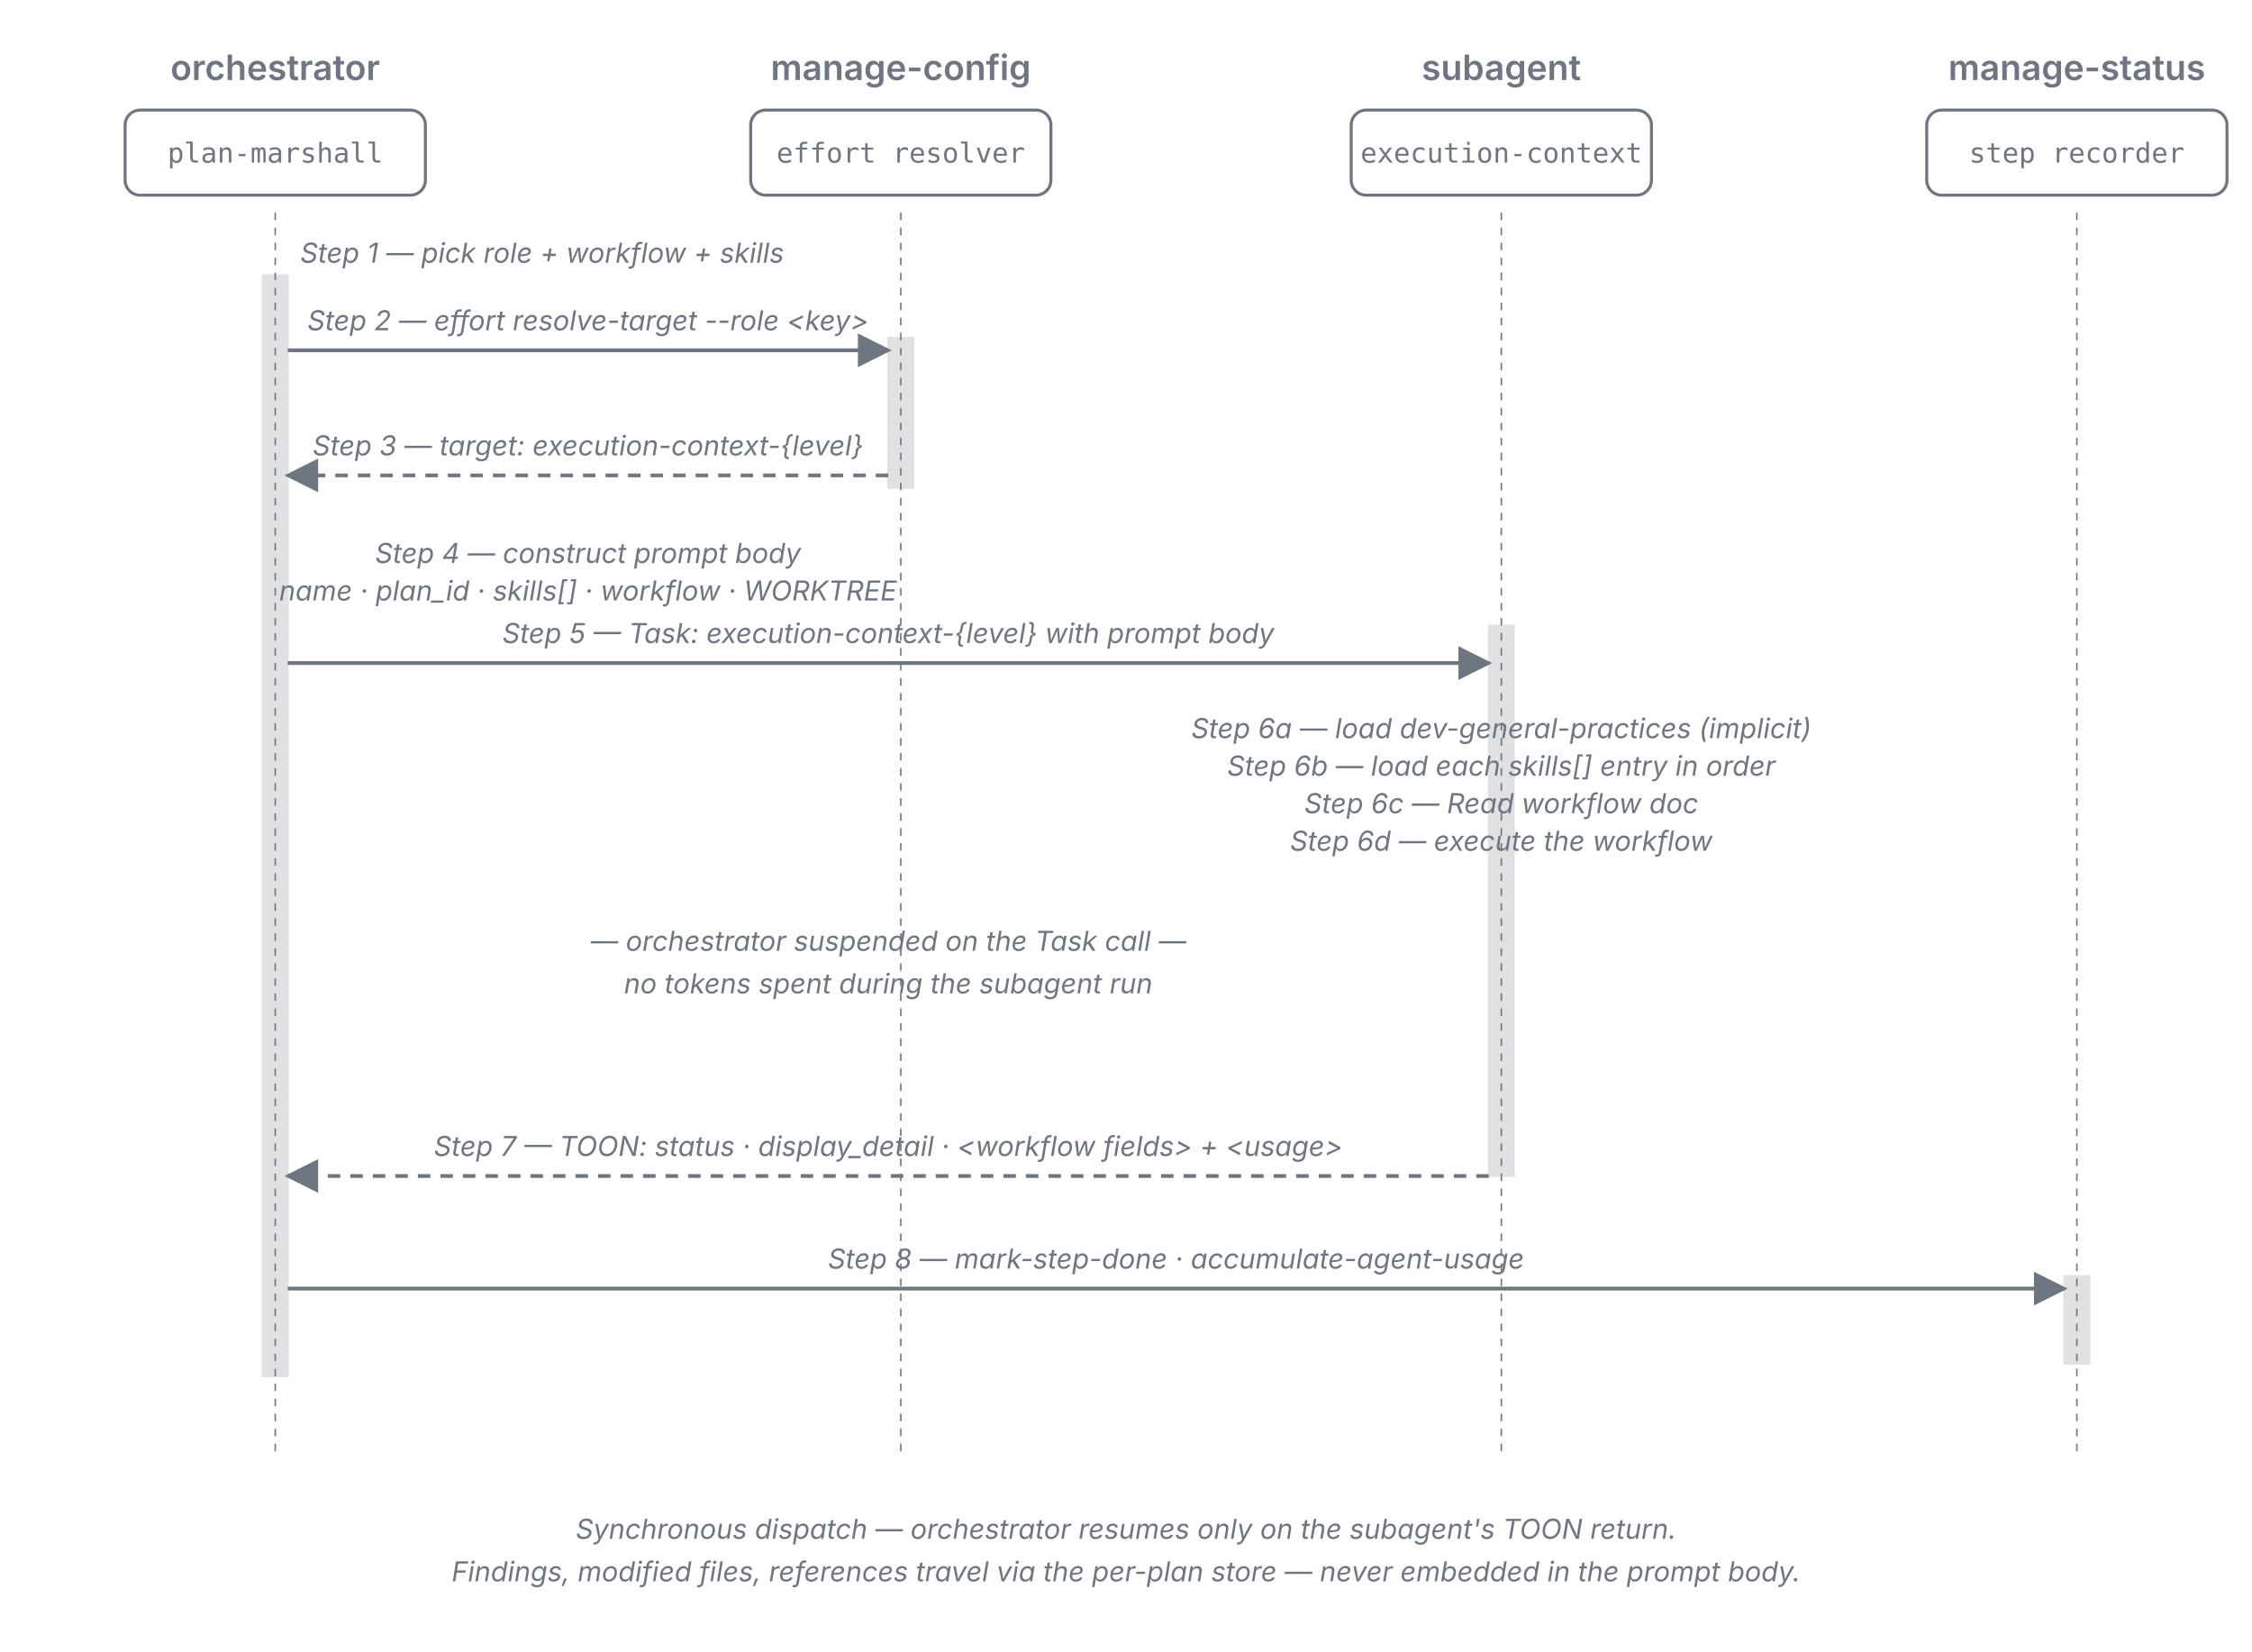
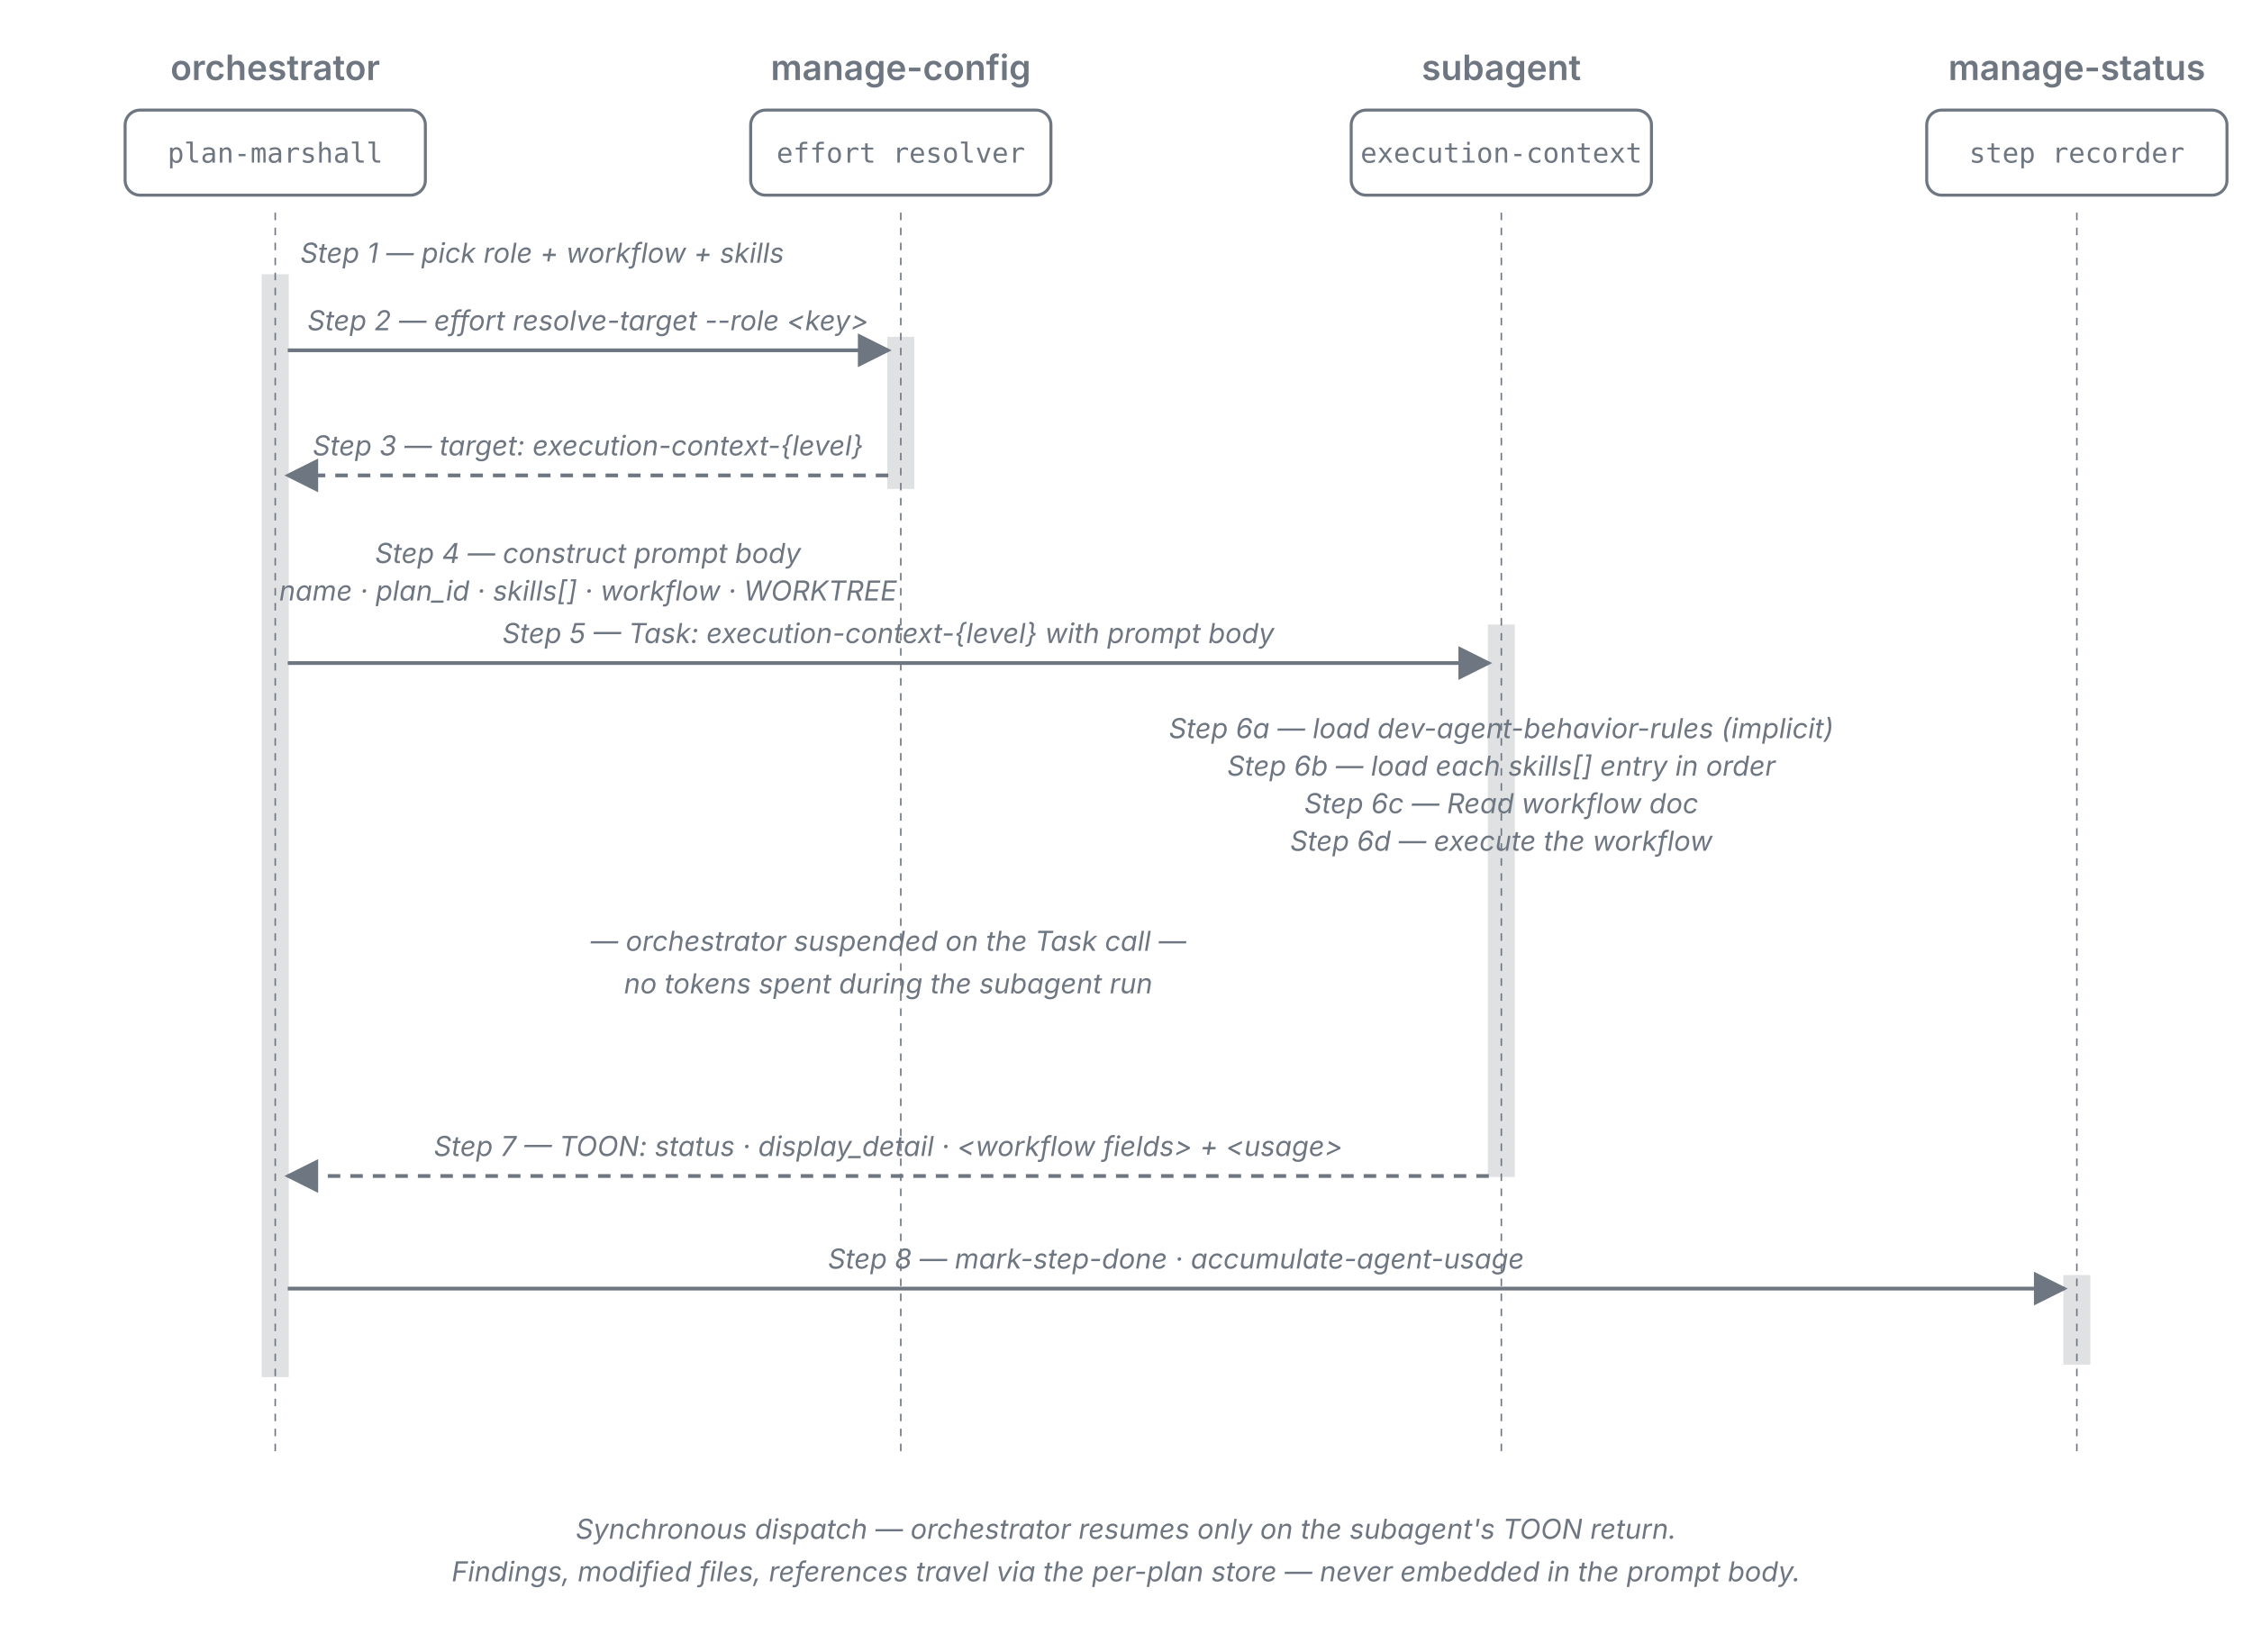
<svg xmlns="http://www.w3.org/2000/svg" viewBox="0 0 900 660" role="img" aria-labelledby="title desc" font-family="ui-sans-serif, -apple-system, system-ui, 'Segoe UI', sans-serif">
  <defs>
    <marker id="arrow" viewBox="0 0 10 10" refX="9" refY="5" markerWidth="9" markerHeight="9" orient="auto">
      <path d="M0,0 L10,5 L0,10 z" class="arrow-fill" />
    </marker>
    <style>
      .col-header   { font-size: 14px; font-weight: 600; fill: #6e7681; text-anchor: middle; }
      .col-sub      { font-size: 11px; fill: #6e7681; text-anchor: middle; font-style: italic; }
      .arrow-lbl    { font-size: 11px; fill: #6e7681; text-anchor: middle; font-style: italic; }
      .mono         { font-family: ui-monospace, 'SF Mono', Menlo, Consolas, monospace; font-size: 11px; fill: #6e7681; text-anchor: middle; }
      .stroke       { stroke: #6e7681; stroke-width: 1.2; fill: none; }
      .arrow        { stroke: #6e7681; stroke-width: 1.5; fill: none; }
      .arrow-return { stroke: #6e7681; stroke-width: 1.5; fill: none; stroke-dasharray: 5 4; }
      .arrow-fill   { fill: #6e7681; }
      .sep          { stroke: #6e7681; stroke-width: 0.6; stroke-dasharray: 3 3; }
      .activation   { stroke: #6e7681; stroke-width: 0.8; fill: #6e7681; opacity: 0.22; }
    </style>
  </defs>
  <text x="110" y="32" class="col-header">orchestrator</text>
  <rect class="stroke" x="50" y="44" width="120" height="34" rx="6" />
  <text x="110" y="65" class="mono">plan-marshall</text>
  <text x="360" y="32" class="col-header">manage-config</text>
  <rect class="stroke" x="300" y="44" width="120" height="34" rx="6" />
  <text x="360" y="65" class="mono">effort resolver</text>
  <text x="600" y="32" class="col-header">subagent</text>
  <rect class="stroke" x="540" y="44" width="120" height="34" rx="6" />
  <text x="600" y="65" class="mono">execution-context</text>
  <text x="830" y="32" class="col-header">manage-status</text>
  <rect class="stroke" x="770" y="44" width="120" height="34" rx="6" />
  <text x="830" y="65" class="mono">step recorder</text>
  <line class="sep" x1="110" y1="85" x2="110" y2="580" />
  <line class="sep" x1="360" y1="85" x2="360" y2="580" />
  <line class="sep" x1="600" y1="85" x2="600" y2="580" />
  <line class="sep" x1="830" y1="85" x2="830" y2="580" />
  <rect class="activation" x="105" y="110" width="10" height="440" />
  <rect class="activation" x="355" y="135" width="10" height="60" />
  <rect class="activation" x="595" y="250" width="10" height="220" />
  <rect class="activation" x="825" y="510" width="10" height="35" />
  <text x="120" y="105" class="arrow-lbl" style="text-anchor: start">Step 1 — pick role + workflow + skills</text>
  <line class="arrow" x1="115" y1="140" x2="355" y2="140" marker-end="url(#arrow)" />
  <text x="235" y="132" class="arrow-lbl">Step 2 — effort resolve-target --role &lt;key&gt;</text>
  <line class="arrow-return" x1="355" y1="190" x2="115" y2="190" marker-end="url(#arrow)" />
  <text x="235" y="182" class="arrow-lbl">Step 3 — target: execution-context-{level}</text>
  <text x="235" y="225" class="arrow-lbl">Step 4 — construct prompt body</text>
  <text x="235" y="240" class="arrow-lbl">name · plan_id · skills[] · workflow · WORKTREE</text>
  <line class="arrow" x1="115" y1="265" x2="595" y2="265" marker-end="url(#arrow)" />
  <text x="355" y="257" class="arrow-lbl">Step 5 — Task: execution-context-{level} with prompt body</text>
-   <text x="600" y="295" class="arrow-lbl">Step 6a — load dev-general-practices (implicit)</text>
+   <text x="600" y="295" class="arrow-lbl">Step 6a — load dev-agent-behavior-rules (implicit)</text>
  <text x="600" y="310" class="arrow-lbl">Step 6b — load each skills[] entry in order</text>
  <text x="600" y="325" class="arrow-lbl">Step 6c — Read workflow doc</text>
  <text x="600" y="340" class="arrow-lbl">Step 6d — execute the workflow</text>
  <text x="355" y="380" class="col-sub">— orchestrator suspended on the Task call —</text>
  <text x="355" y="397" class="col-sub">no tokens spent during the subagent run</text>
  <line class="arrow-return" x1="595" y1="470" x2="115" y2="470" marker-end="url(#arrow)" />
  <text x="355" y="462" class="arrow-lbl">Step 7 — TOON: status · display_detail · &lt;workflow fields&gt; + &lt;usage&gt;</text>
  <line class="arrow" x1="115" y1="515" x2="825" y2="515" marker-end="url(#arrow)" />
  <text x="470" y="507" class="arrow-lbl">Step 8 — mark-step-done · accumulate-agent-usage</text>
  <text x="450" y="615" class="col-sub">Synchronous dispatch — orchestrator resumes only on the subagent's TOON return.</text>
  <text x="450" y="632" class="col-sub">Findings, modified files, references travel via the per-plan store — never embedded in the prompt body.</text>
</svg>
